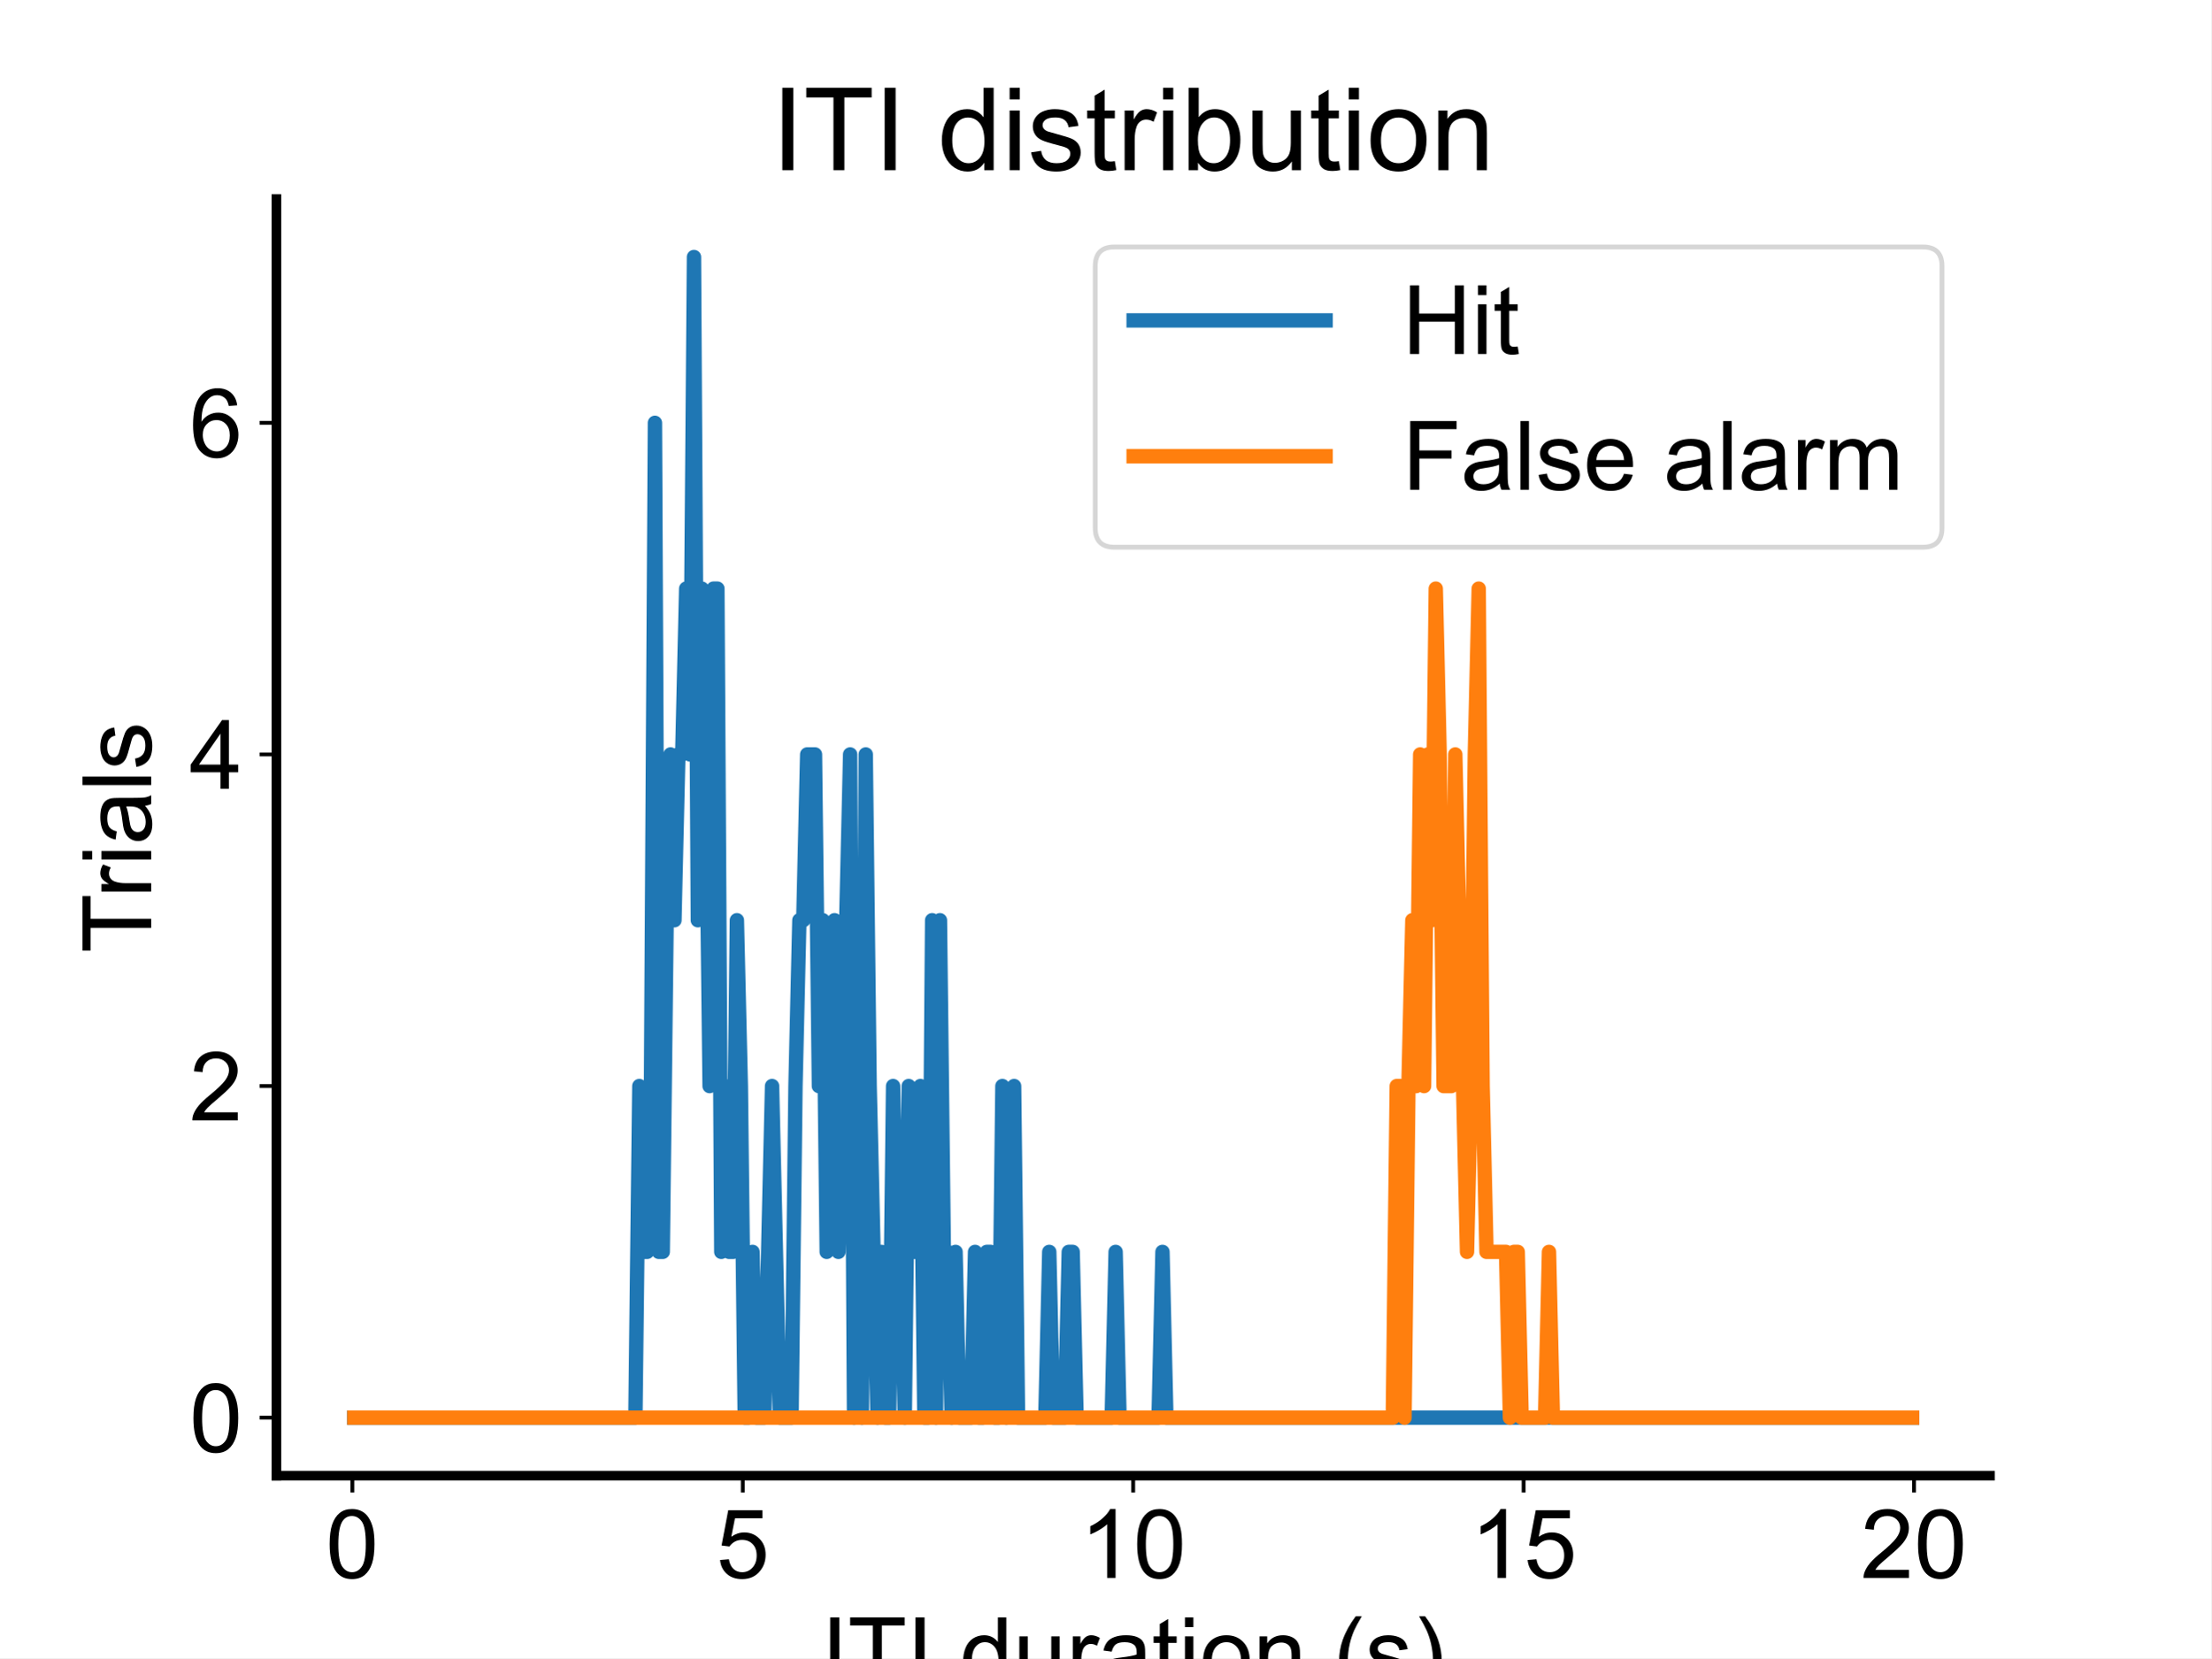
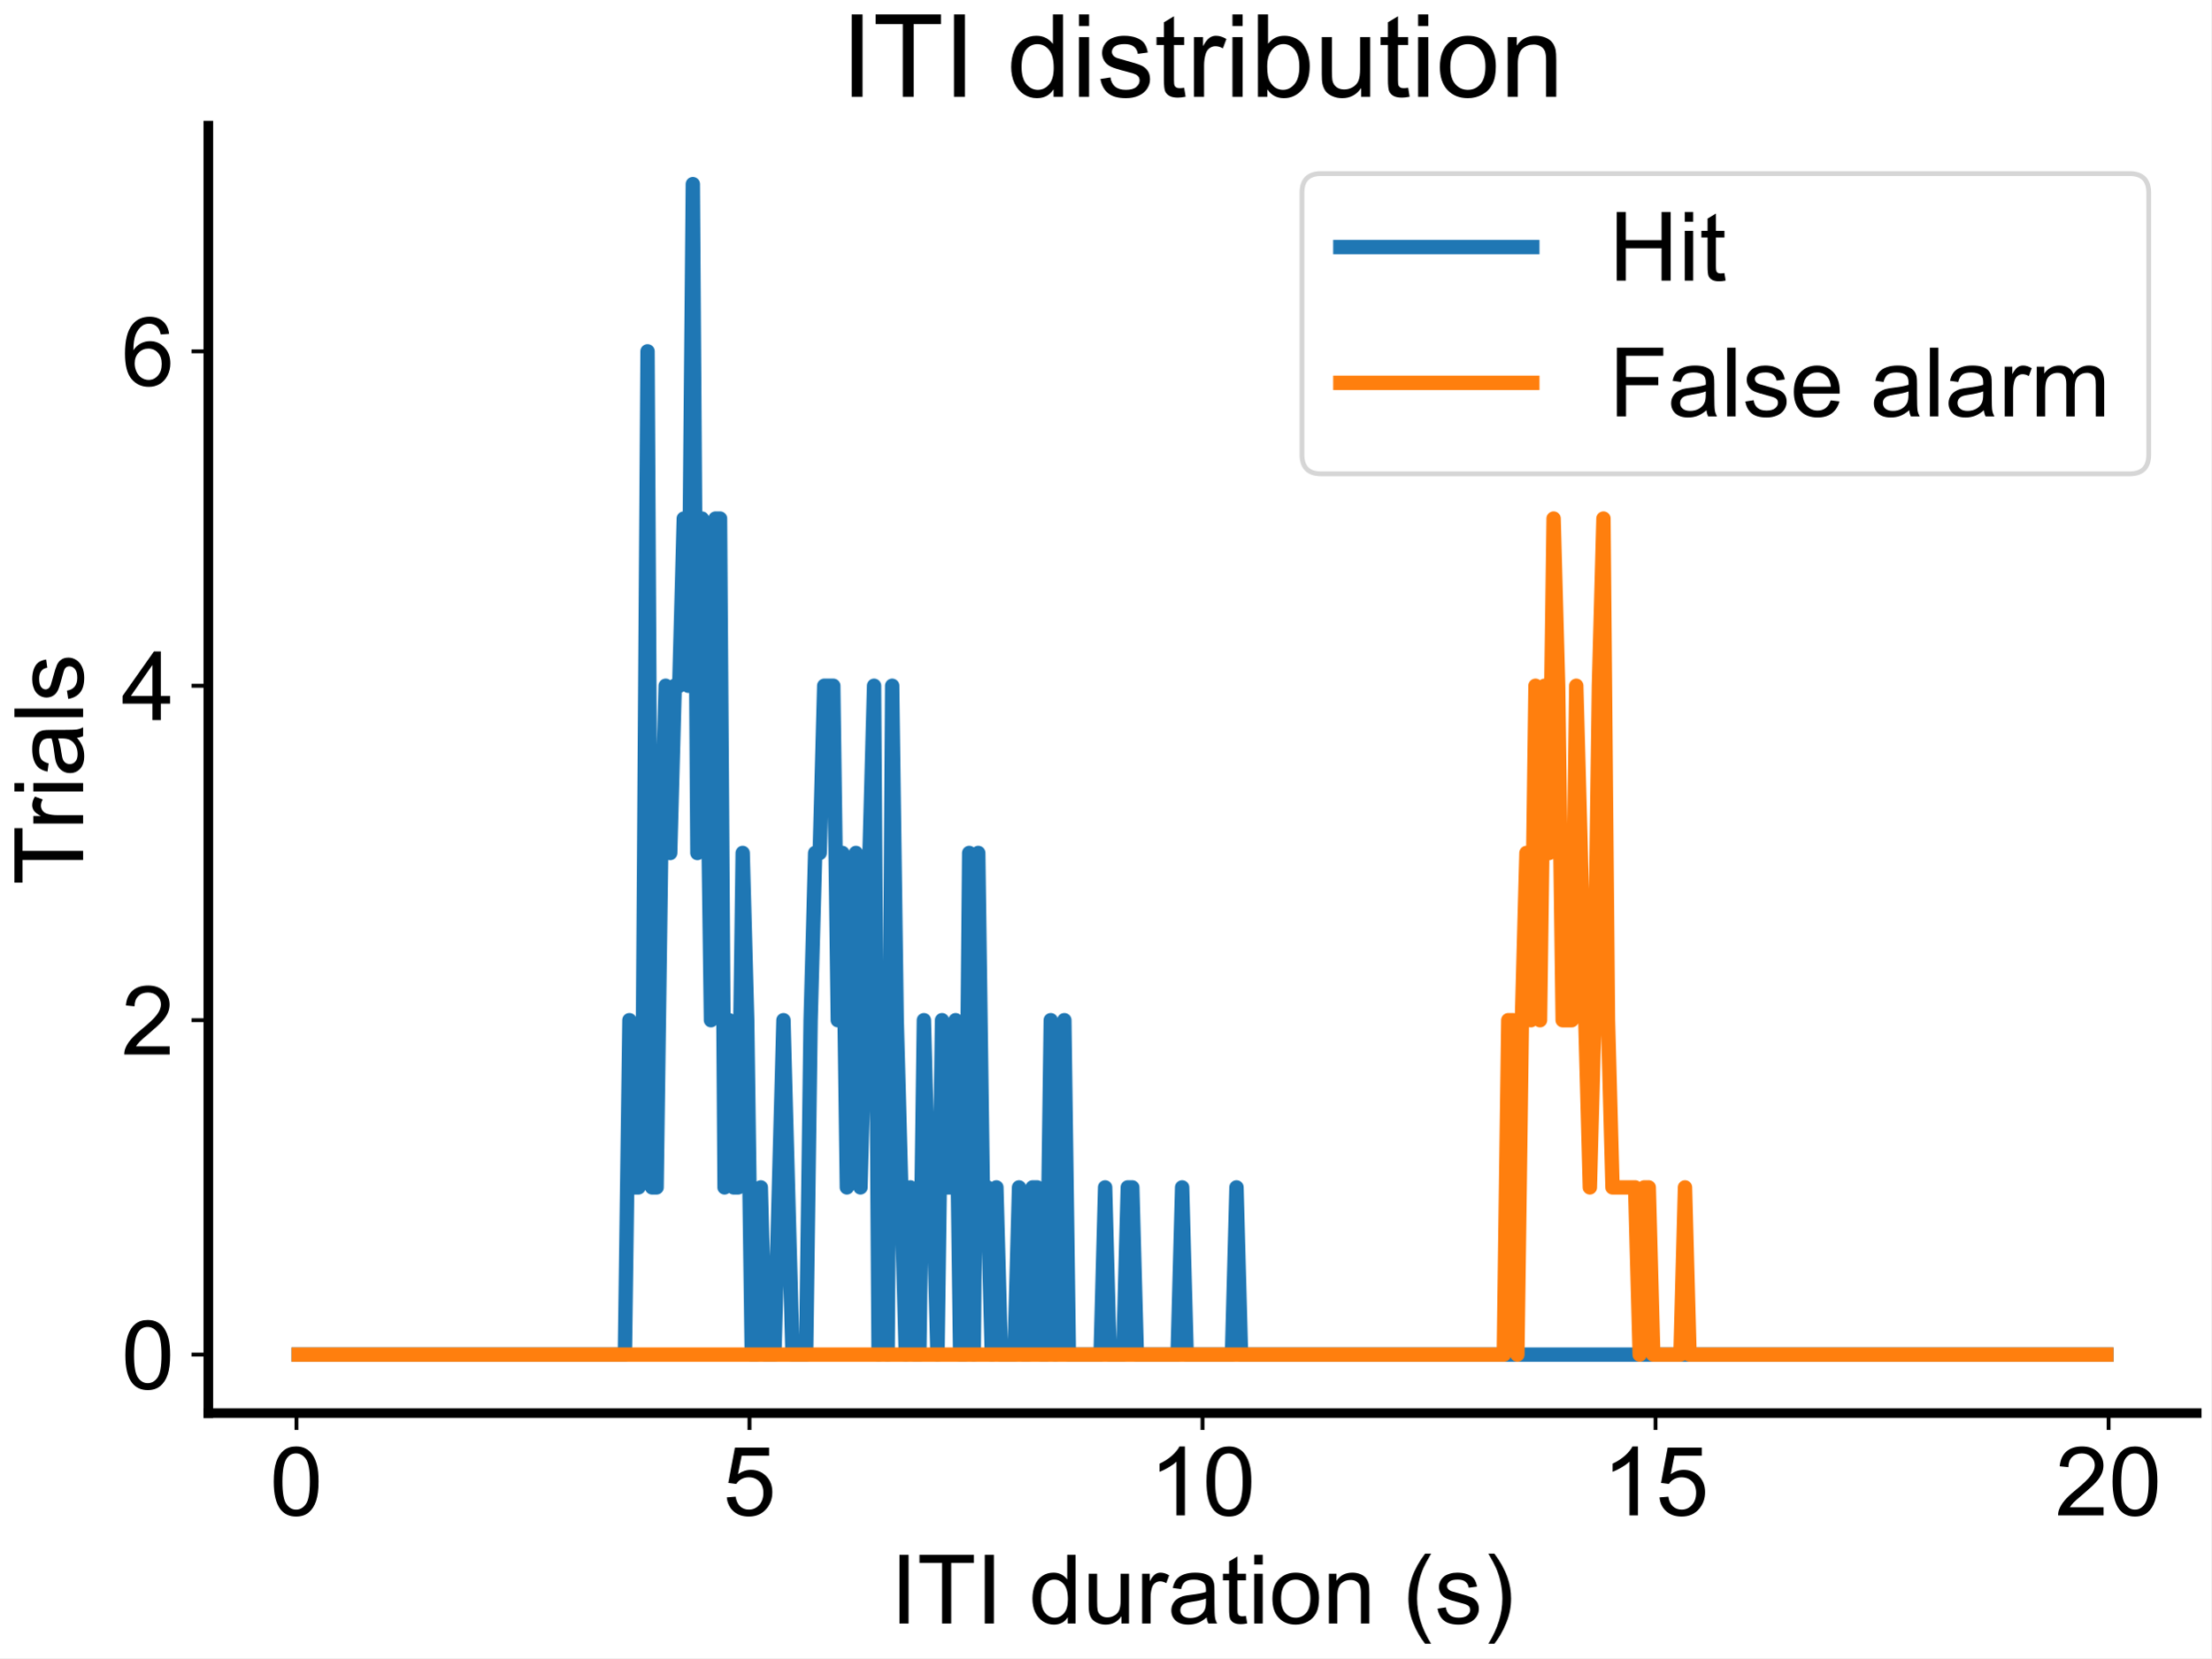
<svg xmlns="http://www.w3.org/2000/svg" xmlns:xlink="http://www.w3.org/1999/xlink" width="460.8pt" height="345.6pt" viewBox="0 0 460.8 345.6" version="1.1">
  <defs>
    <style type="text/css">*{stroke-linejoin: round; stroke-linecap: butt}</style>
  </defs>
  <g id="figure_1">
    <g id="patch_1">
      <path d="M 0 345.6  L 460.8 345.6  L 460.8 0  L 0 0  z " style="fill: #ffffff" />
    </g>
    <g id="axes_1">
      <g id="patch_2">
-         <path d="M 57.6 307.584  L 414.72 307.584  L 414.72 41.472  L 57.6 41.472  z " style="fill: #ffffff" />
+         <path d="M 43.413 294.54  L 457.8 294.54  L 457.8 26.179  L 43.413 26.179  z " style="fill: #ffffff" />
      </g>
      <g id="matplotlib.axis_1">
        <g id="xtick_1">
          <g id="line2d_1">
            <defs>
-               <path id="m3273759d58" d="M 0 0  L 0 3.5  " style="stroke: #000000; stroke-width: 0.8" />
-             </defs>
-             <g>
-               <use xlink:href="#m3273759d58" x="73.426" y="307.584" style="stroke: #000000; stroke-width: 0.8" />
+               <path id="m2f9ca9c372" d="M 0 0  L 0 3.5  " style="stroke: #000000; stroke-width: 0.8" />
+             </defs>
+             <g>
+               <use xlink:href="#m2f9ca9c372" x="61.776" y="294.54" style="stroke: #000000; stroke-width: 0.8" />
            </g>
          </g>
          <g id="text_1">
-             <g transform="translate(67.86495 328.8996) scale(0.2 -0.2)">
+             <g transform="translate(56.2155 315.856) scale(0.2 -0.2)">
              <defs>
                <path id="ArialMT-30" d="M 266 2259  Q 266 3072 433 3567  Q 600 4063 929 4331  Q 1259 4600 1759 4600  Q 2128 4600 2406 4451  Q 2684 4303 2865 4023  Q 3047 3744 3150 3342  Q 3253 2941 3253 2259  Q 3253 1453 3087 958  Q 2922 463 2592 192  Q 2263 -78 1759 -78  Q 1097 -78 719 397  Q 266 969 266 2259  z M 844 2259  Q 844 1131 1108 757  Q 1372 384 1759 384  Q 2147 384 2411 759  Q 2675 1134 2675 2259  Q 2675 3391 2411 3762  Q 2147 4134 1753 4134  Q 1366 4134 1134 3806  Q 844 3388 844 2259  z " transform="scale(0.015625)" />
              </defs>
              <use xlink:href="#ArialMT-30" />
            </g>
          </g>
        </g>
        <g id="xtick_2">
          <g id="line2d_2">
            <g>
-               <use xlink:href="#m3273759d58" x="154.793" y="307.584" style="stroke: #000000; stroke-width: 0.8" />
+               <use xlink:href="#m2f9ca9c372" x="156.191" y="294.54" style="stroke: #000000; stroke-width: 0.8" />
            </g>
          </g>
          <g id="text_2">
-             <g transform="translate(149.232 328.8996) scale(0.2 -0.2)">
+             <g transform="translate(150.6304 315.856) scale(0.2 -0.2)">
              <defs>
                <path id="ArialMT-35" d="M 266 1200  L 856 1250  Q 922 819 1161 601  Q 1400 384 1738 384  Q 2144 384 2425 690  Q 2706 997 2706 1503  Q 2706 1984 2436 2262  Q 2166 2541 1728 2541  Q 1456 2541 1237 2417  Q 1019 2294 894 2097  L 366 2166  L 809 4519  L 3088 4519  L 3088 3981  L 1259 3981  L 1013 2750  Q 1425 3038 1878 3038  Q 2478 3038 2890 2622  Q 3303 2206 3303 1553  Q 3303 931 2941 478  Q 2500 -78 1738 -78  Q 1113 -78 717 272  Q 322 622 266 1200  z " transform="scale(0.015625)" />
              </defs>
              <use xlink:href="#ArialMT-35" />
            </g>
          </g>
        </g>
        <g id="xtick_3">
          <g id="line2d_3">
            <g>
-               <use xlink:href="#m3273759d58" x="236.16" y="307.584" style="stroke: #000000; stroke-width: 0.8" />
+               <use xlink:href="#m2f9ca9c372" x="250.606" y="294.54" style="stroke: #000000; stroke-width: 0.8" />
            </g>
          </g>
          <g id="text_3">
-             <g transform="translate(225.0381 328.8996) scale(0.2 -0.2)">
+             <g transform="translate(239.4844 315.856) scale(0.2 -0.2)">
              <defs>
                <path id="ArialMT-31" d="M 2384 0  L 1822 0  L 1822 3584  Q 1619 3391 1289 3197  Q 959 3003 697 2906  L 697 3450  Q 1169 3672 1522 3987  Q 1875 4303 2022 4600  L 2384 4600  L 2384 0  z " transform="scale(0.015625)" />
              </defs>
              <use xlink:href="#ArialMT-31" />
              <use xlink:href="#ArialMT-30" x="55.615" />
            </g>
          </g>
        </g>
        <g id="xtick_4">
          <g id="line2d_4">
            <g>
-               <use xlink:href="#m3273759d58" x="317.527" y="307.584" style="stroke: #000000; stroke-width: 0.8" />
+               <use xlink:href="#m2f9ca9c372" x="345.021" y="294.54" style="stroke: #000000; stroke-width: 0.8" />
            </g>
          </g>
          <g id="text_4">
-             <g transform="translate(306.4052 328.8996) scale(0.2 -0.2)">
+             <g transform="translate(333.8993 315.856) scale(0.2 -0.2)">
              <use xlink:href="#ArialMT-31" />
              <use xlink:href="#ArialMT-35" x="55.615" />
            </g>
          </g>
        </g>
        <g id="xtick_5">
          <g id="line2d_5">
            <g>
-               <use xlink:href="#m3273759d58" x="398.894" y="307.584" style="stroke: #000000; stroke-width: 0.8" />
+               <use xlink:href="#m2f9ca9c372" x="439.436" y="294.54" style="stroke: #000000; stroke-width: 0.8" />
            </g>
          </g>
          <g id="text_5">
-             <g transform="translate(387.7722 328.8996) scale(0.2 -0.2)">
+             <g transform="translate(428.3142 315.856) scale(0.2 -0.2)">
              <defs>
                <path id="ArialMT-32" d="M 3222 541  L 3222 0  L 194 0  Q 188 203 259 391  Q 375 700 629 1000  Q 884 1300 1366 1694  Q 2113 2306 2375 2664  Q 2638 3022 2638 3341  Q 2638 3675 2398 3904  Q 2159 4134 1775 4134  Q 1369 4134 1125 3890  Q 881 3647 878 3216  L 300 3275  Q 359 3922 746 4261  Q 1134 4600 1788 4600  Q 2447 4600 2831 4234  Q 3216 3869 3216 3328  Q 3216 3053 3103 2787  Q 2991 2522 2730 2228  Q 2469 1934 1863 1422  Q 1356 997 1212 845  Q 1069 694 975 541  L 3222 541  z " transform="scale(0.015625)" />
              </defs>
              <use xlink:href="#ArialMT-32" />
              <use xlink:href="#ArialMT-30" x="55.615" />
            </g>
          </g>
        </g>
        <g id="text_6">
-           <g transform="translate(171.1459 351.434) scale(0.2 -0.2)">
+           <g transform="translate(185.5922 338.3904) scale(0.2 -0.2)">
            <defs>
              <path id="ArialMT-49" d="M 597 0  L 597 4581  L 1203 4581  L 1203 0  L 597 0  z " transform="scale(0.015625)" />
              <path id="ArialMT-54" d="M 1659 0  L 1659 4041  L 150 4041  L 150 4581  L 3781 4581  L 3781 4041  L 2266 4041  L 2266 0  L 1659 0  z " transform="scale(0.015625)" />
              <path id="ArialMT-20" transform="scale(0.015625)" />
              <path id="ArialMT-64" d="M 2575 0  L 2575 419  Q 2259 -75 1647 -75  Q 1250 -75 917 144  Q 584 363 401 755  Q 219 1147 219 1656  Q 219 2153 384 2558  Q 550 2963 881 3178  Q 1213 3394 1622 3394  Q 1922 3394 2156 3267  Q 2391 3141 2538 2938  L 2538 4581  L 3097 4581  L 3097 0  L 2575 0  z M 797 1656  Q 797 1019 1065 703  Q 1334 388 1700 388  Q 2069 388 2326 689  Q 2584 991 2584 1609  Q 2584 2291 2321 2609  Q 2059 2928 1675 2928  Q 1300 2928 1048 2622  Q 797 2316 797 1656  z " transform="scale(0.015625)" />
              <path id="ArialMT-75" d="M 2597 0  L 2597 488  Q 2209 -75 1544 -75  Q 1250 -75 995 37  Q 741 150 617 320  Q 494 491 444 738  Q 409 903 409 1263  L 409 3319  L 972 3319  L 972 1478  Q 972 1038 1006 884  Q 1059 663 1231 536  Q 1403 409 1656 409  Q 1909 409 2131 539  Q 2353 669 2445 892  Q 2538 1116 2538 1541  L 2538 3319  L 3100 3319  L 3100 0  L 2597 0  z " transform="scale(0.015625)" />
              <path id="ArialMT-72" d="M 416 0  L 416 3319  L 922 3319  L 922 2816  Q 1116 3169 1280 3281  Q 1444 3394 1641 3394  Q 1925 3394 2219 3213  L 2025 2691  Q 1819 2813 1613 2813  Q 1428 2813 1281 2702  Q 1134 2591 1072 2394  Q 978 2094 978 1738  L 978 0  L 416 0  z " transform="scale(0.015625)" />
              <path id="ArialMT-61" d="M 2588 409  Q 2275 144 1986 34  Q 1697 -75 1366 -75  Q 819 -75 525 192  Q 231 459 231 875  Q 231 1119 342 1320  Q 453 1522 633 1644  Q 813 1766 1038 1828  Q 1203 1872 1538 1913  Q 2219 1994 2541 2106  Q 2544 2222 2544 2253  Q 2544 2597 2384 2738  Q 2169 2928 1744 2928  Q 1347 2928 1158 2789  Q 969 2650 878 2297  L 328 2372  Q 403 2725 575 2942  Q 747 3159 1072 3276  Q 1397 3394 1825 3394  Q 2250 3394 2515 3294  Q 2781 3194 2906 3042  Q 3031 2891 3081 2659  Q 3109 2516 3109 2141  L 3109 1391  Q 3109 606 3145 398  Q 3181 191 3288 0  L 2700 0  Q 2613 175 2588 409  z M 2541 1666  Q 2234 1541 1622 1453  Q 1275 1403 1131 1340  Q 988 1278 909 1158  Q 831 1038 831 891  Q 831 666 1001 516  Q 1172 366 1500 366  Q 1825 366 2078 508  Q 2331 650 2450 897  Q 2541 1088 2541 1459  L 2541 1666  z " transform="scale(0.015625)" />
              <path id="ArialMT-74" d="M 1650 503  L 1731 6  Q 1494 -44 1306 -44  Q 1000 -44 831 53  Q 663 150 594 308  Q 525 466 525 972  L 525 2881  L 113 2881  L 113 3319  L 525 3319  L 525 4141  L 1084 4478  L 1084 3319  L 1650 3319  L 1650 2881  L 1084 2881  L 1084 941  Q 1084 700 1114 631  Q 1144 563 1211 522  Q 1278 481 1403 481  Q 1497 481 1650 503  z " transform="scale(0.015625)" />
              <path id="ArialMT-69" d="M 425 3934  L 425 4581  L 988 4581  L 988 3934  L 425 3934  z M 425 0  L 425 3319  L 988 3319  L 988 0  L 425 0  z " transform="scale(0.015625)" />
              <path id="ArialMT-6f" d="M 213 1659  Q 213 2581 725 3025  Q 1153 3394 1769 3394  Q 2453 3394 2887 2945  Q 3322 2497 3322 1706  Q 3322 1066 3130 698  Q 2938 331 2570 128  Q 2203 -75 1769 -75  Q 1072 -75 642 372  Q 213 819 213 1659  z M 791 1659  Q 791 1022 1069 705  Q 1347 388 1769 388  Q 2188 388 2466 706  Q 2744 1025 2744 1678  Q 2744 2294 2464 2611  Q 2184 2928 1769 2928  Q 1347 2928 1069 2612  Q 791 2297 791 1659  z " transform="scale(0.015625)" />
              <path id="ArialMT-6e" d="M 422 0  L 422 3319  L 928 3319  L 928 2847  Q 1294 3394 1984 3394  Q 2284 3394 2536 3286  Q 2788 3178 2913 3003  Q 3038 2828 3088 2588  Q 3119 2431 3119 2041  L 3119 0  L 2556 0  L 2556 2019  Q 2556 2363 2490 2533  Q 2425 2703 2258 2804  Q 2091 2906 1866 2906  Q 1506 2906 1245 2678  Q 984 2450 984 1813  L 984 0  L 422 0  z " transform="scale(0.015625)" />
              <path id="ArialMT-28" d="M 1497 -1347  Q 1031 -759 709 28  Q 388 816 388 1659  Q 388 2403 628 3084  Q 909 3875 1497 4659  L 1900 4659  Q 1522 4009 1400 3731  Q 1209 3300 1100 2831  Q 966 2247 966 1656  Q 966 153 1900 -1347  L 1497 -1347  z " transform="scale(0.015625)" />
              <path id="ArialMT-73" d="M 197 991  L 753 1078  Q 800 744 1014 566  Q 1228 388 1613 388  Q 2000 388 2187 545  Q 2375 703 2375 916  Q 2375 1106 2209 1216  Q 2094 1291 1634 1406  Q 1016 1563 777 1677  Q 538 1791 414 1992  Q 291 2194 291 2438  Q 291 2659 392 2848  Q 494 3038 669 3163  Q 800 3259 1026 3326  Q 1253 3394 1513 3394  Q 1903 3394 2198 3281  Q 2494 3169 2634 2976  Q 2775 2784 2828 2463  L 2278 2388  Q 2241 2644 2061 2787  Q 1881 2931 1553 2931  Q 1166 2931 1000 2803  Q 834 2675 834 2503  Q 834 2394 903 2306  Q 972 2216 1119 2156  Q 1203 2125 1616 2013  Q 2213 1853 2448 1751  Q 2684 1650 2818 1456  Q 2953 1263 2953 975  Q 2953 694 2789 445  Q 2625 197 2315 61  Q 2006 -75 1616 -75  Q 969 -75 630 194  Q 291 463 197 991  z " transform="scale(0.015625)" />
              <path id="ArialMT-29" d="M 791 -1347  L 388 -1347  Q 1322 153 1322 1656  Q 1322 2244 1188 2822  Q 1081 3291 891 3722  Q 769 4003 388 4659  L 791 4659  Q 1378 3875 1659 3084  Q 1900 2403 1900 1659  Q 1900 816 1576 28  Q 1253 -759 791 -1347  z " transform="scale(0.015625)" />
            </defs>
            <use xlink:href="#ArialMT-49" />
            <use xlink:href="#ArialMT-54" x="27.783" />
            <use xlink:href="#ArialMT-49" x="88.867" />
            <use xlink:href="#ArialMT-20" x="116.65" />
            <use xlink:href="#ArialMT-64" x="144.434" />
            <use xlink:href="#ArialMT-75" x="200.049" />
            <use xlink:href="#ArialMT-72" x="255.664" />
            <use xlink:href="#ArialMT-61" x="288.965" />
            <use xlink:href="#ArialMT-74" x="344.58" />
            <use xlink:href="#ArialMT-69" x="372.363" />
            <use xlink:href="#ArialMT-6f" x="394.58" />
            <use xlink:href="#ArialMT-6e" x="450.195" />
            <use xlink:href="#ArialMT-20" x="505.811" />
            <use xlink:href="#ArialMT-28" x="533.594" />
            <use xlink:href="#ArialMT-73" x="566.895" />
            <use xlink:href="#ArialMT-29" x="616.895" />
          </g>
        </g>
      </g>
      <g id="matplotlib.axis_2">
        <g id="ytick_1">
          <g id="line2d_6">
            <defs>
-               <path id="md7c849a553" d="M 0 0  L -3.5 0  " style="stroke: #000000; stroke-width: 0.8" />
-             </defs>
-             <g>
-               <use xlink:href="#md7c849a553" x="57.6" y="295.488" style="stroke: #000000; stroke-width: 0.8" />
+               <path id="m140eacd2f6" d="M 0 0  L -3.5 0  " style="stroke: #000000; stroke-width: 0.8" />
+             </defs>
+             <g>
+               <use xlink:href="#m140eacd2f6" x="43.413" y="282.342" style="stroke: #000000; stroke-width: 0.8" />
            </g>
          </g>
          <g id="text_7">
-             <g transform="translate(39.47812 302.6458) scale(0.2 -0.2)">
+             <g transform="translate(25.29087 289.5) scale(0.2 -0.2)">
              <use xlink:href="#ArialMT-30" />
            </g>
          </g>
        </g>
        <g id="ytick_2">
          <g id="line2d_7">
            <g>
-               <use xlink:href="#md7c849a553" x="57.6" y="226.368" style="stroke: #000000; stroke-width: 0.8" />
+               <use xlink:href="#m140eacd2f6" x="43.413" y="212.638" style="stroke: #000000; stroke-width: 0.8" />
            </g>
          </g>
          <g id="text_8">
-             <g transform="translate(39.47812 233.5258) scale(0.2 -0.2)">
+             <g transform="translate(25.29087 219.7957) scale(0.2 -0.2)">
              <use xlink:href="#ArialMT-32" />
            </g>
          </g>
        </g>
        <g id="ytick_3">
          <g id="line2d_8">
            <g>
-               <use xlink:href="#md7c849a553" x="57.6" y="157.248" style="stroke: #000000; stroke-width: 0.8" />
+               <use xlink:href="#m140eacd2f6" x="43.413" y="142.934" style="stroke: #000000; stroke-width: 0.8" />
            </g>
          </g>
          <g id="text_9">
-             <g transform="translate(39.47812 164.4058) scale(0.2 -0.2)">
+             <g transform="translate(25.29087 150.0914) scale(0.2 -0.2)">
              <defs>
                <path id="ArialMT-34" d="M 2069 0  L 2069 1097  L 81 1097  L 81 1613  L 2172 4581  L 2631 4581  L 2631 1613  L 3250 1613  L 3250 1097  L 2631 1097  L 2631 0  L 2069 0  z M 2069 1613  L 2069 3678  L 634 1613  L 2069 1613  z " transform="scale(0.015625)" />
              </defs>
              <use xlink:href="#ArialMT-34" />
            </g>
          </g>
        </g>
        <g id="ytick_4">
          <g id="line2d_9">
            <g>
-               <use xlink:href="#md7c849a553" x="57.6" y="88.128" style="stroke: #000000; stroke-width: 0.8" />
+               <use xlink:href="#m140eacd2f6" x="43.413" y="73.229" style="stroke: #000000; stroke-width: 0.8" />
            </g>
          </g>
          <g id="text_10">
-             <g transform="translate(39.47812 95.28581) scale(0.2 -0.2)">
+             <g transform="translate(25.29087 80.38718) scale(0.2 -0.2)">
              <defs>
                <path id="ArialMT-36" d="M 3184 3459  L 2625 3416  Q 2550 3747 2413 3897  Q 2184 4138 1850 4138  Q 1581 4138 1378 3988  Q 1113 3794 959 3422  Q 806 3050 800 2363  Q 1003 2672 1297 2822  Q 1591 2972 1913 2972  Q 2475 2972 2870 2558  Q 3266 2144 3266 1488  Q 3266 1056 3080 686  Q 2894 316 2569 119  Q 2244 -78 1831 -78  Q 1128 -78 684 439  Q 241 956 241 2144  Q 241 3472 731 4075  Q 1159 4600 1884 4600  Q 2425 4600 2770 4297  Q 3116 3994 3184 3459  z M 888 1484  Q 888 1194 1011 928  Q 1134 663 1356 523  Q 1578 384 1822 384  Q 2178 384 2434 671  Q 2691 959 2691 1453  Q 2691 1928 2437 2201  Q 2184 2475 1800 2475  Q 1419 2475 1153 2201  Q 888 1928 888 1484  z " transform="scale(0.015625)" />
              </defs>
              <use xlink:href="#ArialMT-36" />
            </g>
          </g>
        </g>
        <g id="text_11">
-           <g transform="translate(31.50313 198.5952) rotate(-90) scale(0.2 -0.2)">
+           <g transform="translate(17.31586 184.4269) rotate(-90) scale(0.2 -0.2)">
            <defs>
              <path id="ArialMT-6c" d="M 409 0  L 409 4581  L 972 4581  L 972 0  L 409 0  z " transform="scale(0.015625)" />
            </defs>
            <use xlink:href="#ArialMT-54" />
            <use xlink:href="#ArialMT-72" x="57.334" />
            <use xlink:href="#ArialMT-69" x="90.635" />
            <use xlink:href="#ArialMT-61" x="112.852" />
            <use xlink:href="#ArialMT-6c" x="168.467" />
            <use xlink:href="#ArialMT-73" x="190.684" />
          </g>
        </g>
      </g>
      <g id="line2d_10">
-         <path d="M 73.833 295.488  L 132.417 295.488  L 133.231 226.368  L 134.044 260.928  L 134.858 260.928  L 135.672 226.368  L 136.485 88.128  L 137.299 260.928  L 138.113 260.928  L 138.926 191.808  L 139.74 157.248  L 140.554 191.808  L 141.367 157.248  L 142.181 157.248  L 142.995 122.688  L 143.808 157.248  L 144.622 53.568  L 145.436 191.808  L 146.249 122.688  L 147.063 157.248  L 147.877 226.368  L 148.69 122.688  L 149.504 122.688  L 150.318 260.928  L 151.131 226.368  L 151.945 260.928  L 152.759 260.928  L 153.572 191.808  L 154.386 226.368  L 155.2 295.488  L 156.013 295.488  L 156.827 260.928  L 157.641 295.488  L 159.268 295.488  L 160.895 226.368  L 162.523 295.488  L 164.964 295.488  L 165.777 226.368  L 166.591 191.808  L 167.405 191.808  L 168.219 157.248  L 169.846 157.248  L 170.66 226.368  L 171.473 191.808  L 172.287 260.928  L 173.914 191.808  L 174.728 260.928  L 177.169 157.248  L 177.983 295.488  L 178.796 226.368  L 179.61 295.488  L 180.424 157.248  L 181.237 226.368  L 182.865 295.488  L 183.678 260.928  L 184.492 295.488  L 185.306 295.488  L 186.119 226.368  L 186.933 260.928  L 187.747 260.928  L 188.56 295.488  L 189.374 226.368  L 190.188 260.928  L 191.001 260.928  L 191.815 226.368  L 192.629 295.488  L 193.442 295.488  L 194.256 191.808  L 195.07 295.488  L 195.883 191.808  L 196.697 260.928  L 197.511 260.928  L 198.324 295.488  L 199.138 260.928  L 199.952 295.488  L 202.393 295.488  L 203.206 260.928  L 204.02 295.488  L 204.834 295.488  L 205.647 260.928  L 206.461 260.928  L 207.275 295.488  L 208.088 295.488  L 208.902 226.368  L 209.716 295.488  L 211.343 226.368  L 212.157 295.488  L 217.852 295.488  L 218.666 260.928  L 219.48 295.488  L 221.921 295.488  L 222.734 260.928  L 223.548 260.928  L 224.362 295.488  L 231.685 295.488  L 232.498 260.928  L 233.312 295.488  L 241.449 295.488  L 242.263 260.928  L 243.076 295.488  L 398.487 295.488  L 398.487 295.488  " clip-path="url(#p3c63f19c3e)" style="fill: none; stroke: #1f77b4; stroke-width: 3; stroke-linecap: square" />
+         <path d="M 62.249 282.342  L 130.227 282.342  L 131.171 212.638  L 132.116 247.49  L 133.06 247.49  L 134.004 212.638  L 134.948 73.229  L 135.892 247.49  L 136.836 247.49  L 137.78 177.786  L 138.725 142.934  L 139.669 177.786  L 140.613 142.934  L 141.557 142.934  L 142.501 108.081  L 143.445 142.934  L 144.389 38.377  L 145.334 177.786  L 146.278 108.081  L 147.222 142.934  L 148.166 212.638  L 149.11 108.081  L 150.054 108.081  L 150.999 247.49  L 151.943 212.638  L 152.887 247.49  L 153.831 247.49  L 154.775 177.786  L 155.719 212.638  L 156.663 282.342  L 157.608 282.342  L 158.552 247.49  L 159.496 282.342  L 161.384 282.342  L 163.272 212.638  L 165.161 282.342  L 167.993 282.342  L 168.937 212.638  L 169.882 177.786  L 170.826 177.786  L 171.77 142.934  L 173.658 142.934  L 174.602 212.638  L 175.546 177.786  L 176.491 247.49  L 178.379 177.786  L 179.323 247.49  L 182.155 142.934  L 183.1 282.342  L 184.044 212.638  L 184.988 282.342  L 185.932 142.934  L 186.876 212.638  L 188.764 282.342  L 189.709 247.49  L 190.653 282.342  L 191.597 282.342  L 192.541 212.638  L 193.485 247.49  L 194.429 247.49  L 195.374 282.342  L 196.318 212.638  L 197.262 247.49  L 198.206 247.49  L 199.15 212.638  L 200.094 282.342  L 201.038 282.342  L 201.983 177.786  L 202.927 282.342  L 203.871 177.786  L 204.815 247.49  L 205.759 247.49  L 206.703 282.342  L 207.647 247.49  L 208.592 282.342  L 211.424 282.342  L 212.368 247.49  L 213.312 282.342  L 214.257 282.342  L 215.201 247.49  L 216.145 247.49  L 217.089 282.342  L 218.033 282.342  L 218.977 212.638  L 219.921 282.342  L 221.81 212.638  L 222.754 282.342  L 229.363 282.342  L 230.307 247.49  L 231.251 282.342  L 234.084 282.342  L 235.028 247.49  L 235.972 247.49  L 236.916 282.342  L 245.413 282.342  L 246.358 247.49  L 247.302 282.342  L 256.743 282.342  L 257.687 247.49  L 258.632 282.342  L 438.964 282.342  L 438.964 282.342  " clip-path="url(#pb01b3121d3)" style="fill: none; stroke: #1f77b4; stroke-width: 3; stroke-linecap: square" />
      </g>
      <g id="line2d_11">
-         <path d="M 73.833 295.488  L 290.269 295.488  L 291.083 226.368  L 291.896 226.368  L 292.71 295.488  L 293.524 226.368  L 294.337 191.808  L 295.151 226.368  L 295.965 157.248  L 296.778 226.368  L 297.592 157.248  L 298.406 191.808  L 299.219 122.688  L 300.033 157.248  L 300.847 226.368  L 302.474 226.368  L 303.288 157.248  L 305.729 260.928  L 306.543 226.368  L 307.356 157.248  L 308.17 122.688  L 308.984 226.368  L 309.797 260.928  L 313.866 260.928  L 314.679 295.488  L 315.493 260.928  L 316.307 260.928  L 317.12 295.488  L 322.002 295.488  L 322.816 260.928  L 323.63 295.488  L 398.487 295.488  L 398.487 295.488  " clip-path="url(#p3c63f19c3e)" style="fill: none; stroke: #ff7f0e; stroke-width: 3; stroke-linecap: square" />
+         <path d="M 62.249 282.342  L 313.392 282.342  L 314.336 212.638  L 315.28 212.638  L 316.225 282.342  L 317.169 212.638  L 318.113 177.786  L 319.057 212.638  L 320.001 142.934  L 320.945 212.638  L 321.89 142.934  L 322.834 177.786  L 323.778 108.081  L 324.722 142.934  L 325.666 212.638  L 327.554 212.638  L 328.499 142.934  L 331.331 247.49  L 332.275 212.638  L 333.219 142.934  L 334.163 108.081  L 335.108 212.638  L 336.052 247.49  L 340.772 247.49  L 341.717 282.342  L 342.661 247.49  L 343.605 247.49  L 344.549 282.342  L 350.214 282.342  L 351.158 247.49  L 352.102 282.342  L 438.964 282.342  L 438.964 282.342  " clip-path="url(#pb01b3121d3)" style="fill: none; stroke: #ff7f0e; stroke-width: 3; stroke-linecap: square" />
      </g>
      <g id="patch_3">
-         <path d="M 57.6 307.584  L 57.6 41.472  " style="fill: none; stroke: #000000; stroke-width: 2; stroke-linejoin: miter; stroke-linecap: square" />
+         <path d="M 43.413 294.54  L 43.413 26.179  " style="fill: none; stroke: #000000; stroke-width: 2; stroke-linejoin: miter; stroke-linecap: square" />
      </g>
      <g id="patch_4">
-         <path d="M 57.6 307.584  L 414.72 307.584  " style="fill: none; stroke: #000000; stroke-width: 2; stroke-linejoin: miter; stroke-linecap: square" />
+         <path d="M 43.413 294.54  L 457.8 294.54  " style="fill: none; stroke: #000000; stroke-width: 2; stroke-linejoin: miter; stroke-linecap: square" />
      </g>
      <g id="text_12">
-         <g transform="translate(160.8019 35.472) scale(0.24 -0.24)">
+         <g transform="translate(175.2481 20.17899) scale(0.24 -0.24)">
          <defs>
            <path id="ArialMT-62" d="M 941 0  L 419 0  L 419 4581  L 981 4581  L 981 2947  Q 1338 3394 1891 3394  Q 2197 3394 2470 3270  Q 2744 3147 2920 2923  Q 3097 2700 3197 2384  Q 3297 2069 3297 1709  Q 3297 856 2875 390  Q 2453 -75 1863 -75  Q 1275 -75 941 416  L 941 0  z M 934 1684  Q 934 1088 1097 822  Q 1363 388 1816 388  Q 2184 388 2453 708  Q 2722 1028 2722 1663  Q 2722 2313 2464 2622  Q 2206 2931 1841 2931  Q 1472 2931 1203 2611  Q 934 2291 934 1684  z " transform="scale(0.015625)" />
          </defs>
          <use xlink:href="#ArialMT-49" />
          <use xlink:href="#ArialMT-54" x="27.783" />
          <use xlink:href="#ArialMT-49" x="88.867" />
          <use xlink:href="#ArialMT-20" x="116.65" />
          <use xlink:href="#ArialMT-64" x="144.434" />
          <use xlink:href="#ArialMT-69" x="200.049" />
          <use xlink:href="#ArialMT-73" x="222.266" />
          <use xlink:href="#ArialMT-74" x="272.266" />
          <use xlink:href="#ArialMT-72" x="300.049" />
          <use xlink:href="#ArialMT-69" x="333.35" />
          <use xlink:href="#ArialMT-62" x="355.566" />
          <use xlink:href="#ArialMT-75" x="411.182" />
          <use xlink:href="#ArialMT-74" x="466.797" />
          <use xlink:href="#ArialMT-69" x="494.58" />
          <use xlink:href="#ArialMT-6f" x="516.797" />
          <use xlink:href="#ArialMT-6e" x="572.412" />
        </g>
      </g>
      <g id="legend_1">
        <g id="patch_5">
-           <path d="M 232.254 114.053  L 400.72 114.053  Q 404.72 114.053 404.72 110.053  L 404.72 55.472  Q 404.72 51.472 400.72 51.472  L 232.254 51.472  Q 228.254 51.472 228.254 55.472  L 228.254 110.053  Q 228.254 114.053 232.254 114.053  z " style="fill: #ffffff; opacity: 0.8; stroke: #cccccc; stroke-linejoin: miter" />
+           <path d="M 275.334 98.76  L 443.8 98.76  Q 447.8 98.76 447.8 94.76  L 447.8 40.179  Q 447.8 36.179 443.8 36.179  L 275.334 36.179  Q 271.334 36.179 271.334 40.179  L 271.334 94.76  Q 271.334 98.76 275.334 98.76  z " style="fill: #ffffff; opacity: 0.8; stroke: #cccccc; stroke-linejoin: miter" />
        </g>
        <g id="line2d_12">
-           <path d="M 236.254 66.788  L 256.254 66.788  L 276.254 66.788  " style="fill: none; stroke: #1f77b4; stroke-width: 3; stroke-linecap: square" />
+           <path d="M 279.334 51.495  L 299.334 51.495  L 319.334 51.495  " style="fill: none; stroke: #1f77b4; stroke-width: 3; stroke-linecap: square" />
        </g>
        <g id="text_13">
-           <g transform="translate(292.2544 73.78763) scale(0.2 -0.2)">
+           <g transform="translate(335.3341 58.49462) scale(0.2 -0.2)">
            <defs>
              <path id="ArialMT-48" d="M 513 0  L 513 4581  L 1119 4581  L 1119 2700  L 3500 2700  L 3500 4581  L 4106 4581  L 4106 0  L 3500 0  L 3500 2159  L 1119 2159  L 1119 0  L 513 0  z " transform="scale(0.015625)" />
            </defs>
            <use xlink:href="#ArialMT-48" />
            <use xlink:href="#ArialMT-69" x="72.217" />
            <use xlink:href="#ArialMT-74" x="94.434" />
          </g>
        </g>
        <g id="line2d_13">
-           <path d="M 236.254 95.078  L 256.254 95.078  L 276.254 95.078  " style="fill: none; stroke: #ff7f0e; stroke-width: 3; stroke-linecap: square" />
+           <path d="M 279.334 79.785  L 299.334 79.785  L 319.334 79.785  " style="fill: none; stroke: #ff7f0e; stroke-width: 3; stroke-linecap: square" />
        </g>
        <g id="text_14">
-           <g transform="translate(292.2544 102.0782) scale(0.2 -0.2)">
+           <g transform="translate(335.3341 86.78524) scale(0.2 -0.2)">
            <defs>
              <path id="ArialMT-46" d="M 525 0  L 525 4581  L 3616 4581  L 3616 4041  L 1131 4041  L 1131 2622  L 3281 2622  L 3281 2081  L 1131 2081  L 1131 0  L 525 0  z " transform="scale(0.015625)" />
              <path id="ArialMT-65" d="M 2694 1069  L 3275 997  Q 3138 488 2766 206  Q 2394 -75 1816 -75  Q 1088 -75 661 373  Q 234 822 234 1631  Q 234 2469 665 2931  Q 1097 3394 1784 3394  Q 2450 3394 2872 2941  Q 3294 2488 3294 1666  Q 3294 1616 3291 1516  L 816 1516  Q 847 969 1125 678  Q 1403 388 1819 388  Q 2128 388 2347 550  Q 2566 713 2694 1069  z M 847 1978  L 2700 1978  Q 2663 2397 2488 2606  Q 2219 2931 1791 2931  Q 1403 2931 1139 2672  Q 875 2413 847 1978  z " transform="scale(0.015625)" />
              <path id="ArialMT-6d" d="M 422 0  L 422 3319  L 925 3319  L 925 2853  Q 1081 3097 1340 3245  Q 1600 3394 1931 3394  Q 2300 3394 2536 3241  Q 2772 3088 2869 2813  Q 3263 3394 3894 3394  Q 4388 3394 4653 3120  Q 4919 2847 4919 2278  L 4919 0  L 4359 0  L 4359 2091  Q 4359 2428 4304 2576  Q 4250 2725 4106 2815  Q 3963 2906 3769 2906  Q 3419 2906 3187 2673  Q 2956 2441 2956 1928  L 2956 0  L 2394 0  L 2394 2156  Q 2394 2531 2256 2718  Q 2119 2906 1806 2906  Q 1569 2906 1367 2781  Q 1166 2656 1075 2415  Q 984 2175 984 1722  L 984 0  L 422 0  z " transform="scale(0.015625)" />
            </defs>
            <use xlink:href="#ArialMT-46" />
            <use xlink:href="#ArialMT-61" x="61.084" />
            <use xlink:href="#ArialMT-6c" x="116.699" />
            <use xlink:href="#ArialMT-73" x="138.916" />
            <use xlink:href="#ArialMT-65" x="188.916" />
            <use xlink:href="#ArialMT-20" x="244.531" />
            <use xlink:href="#ArialMT-61" x="272.314" />
            <use xlink:href="#ArialMT-6c" x="327.93" />
            <use xlink:href="#ArialMT-61" x="350.146" />
            <use xlink:href="#ArialMT-72" x="405.762" />
            <use xlink:href="#ArialMT-6d" x="439.062" />
          </g>
        </g>
      </g>
    </g>
  </g>
  <defs>
-     <clipPath id="p3c63f19c3e">
-       <rect x="57.6" y="41.472" width="357.12" height="266.112" />
+     <clipPath id="pb01b3121d3">
+       <rect x="43.413" y="26.179" width="414.387" height="268.361" />
    </clipPath>
  </defs>
</svg>
